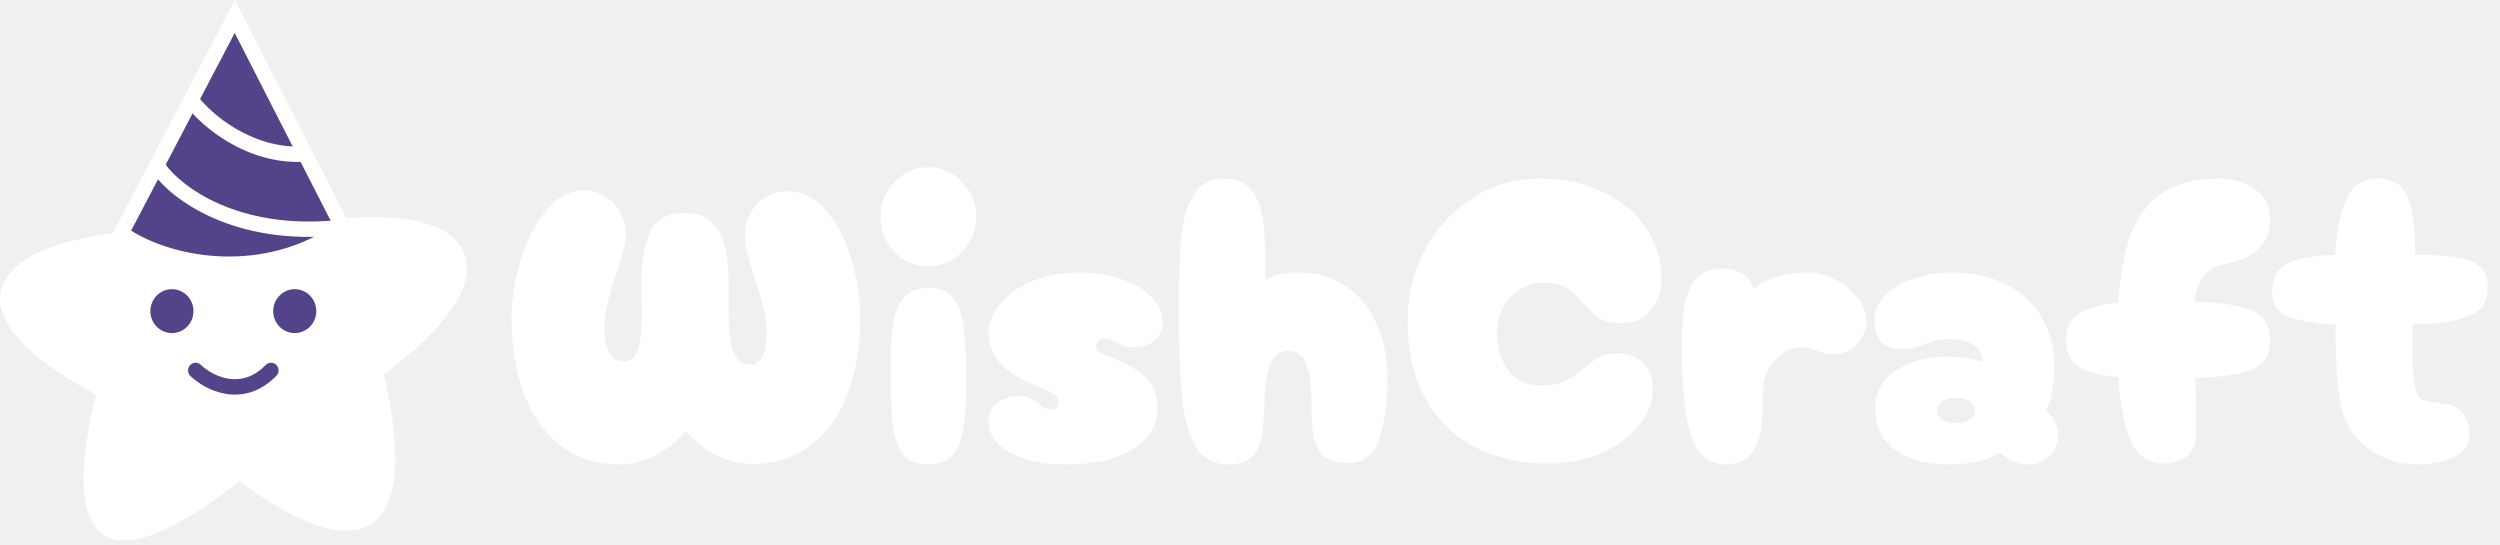
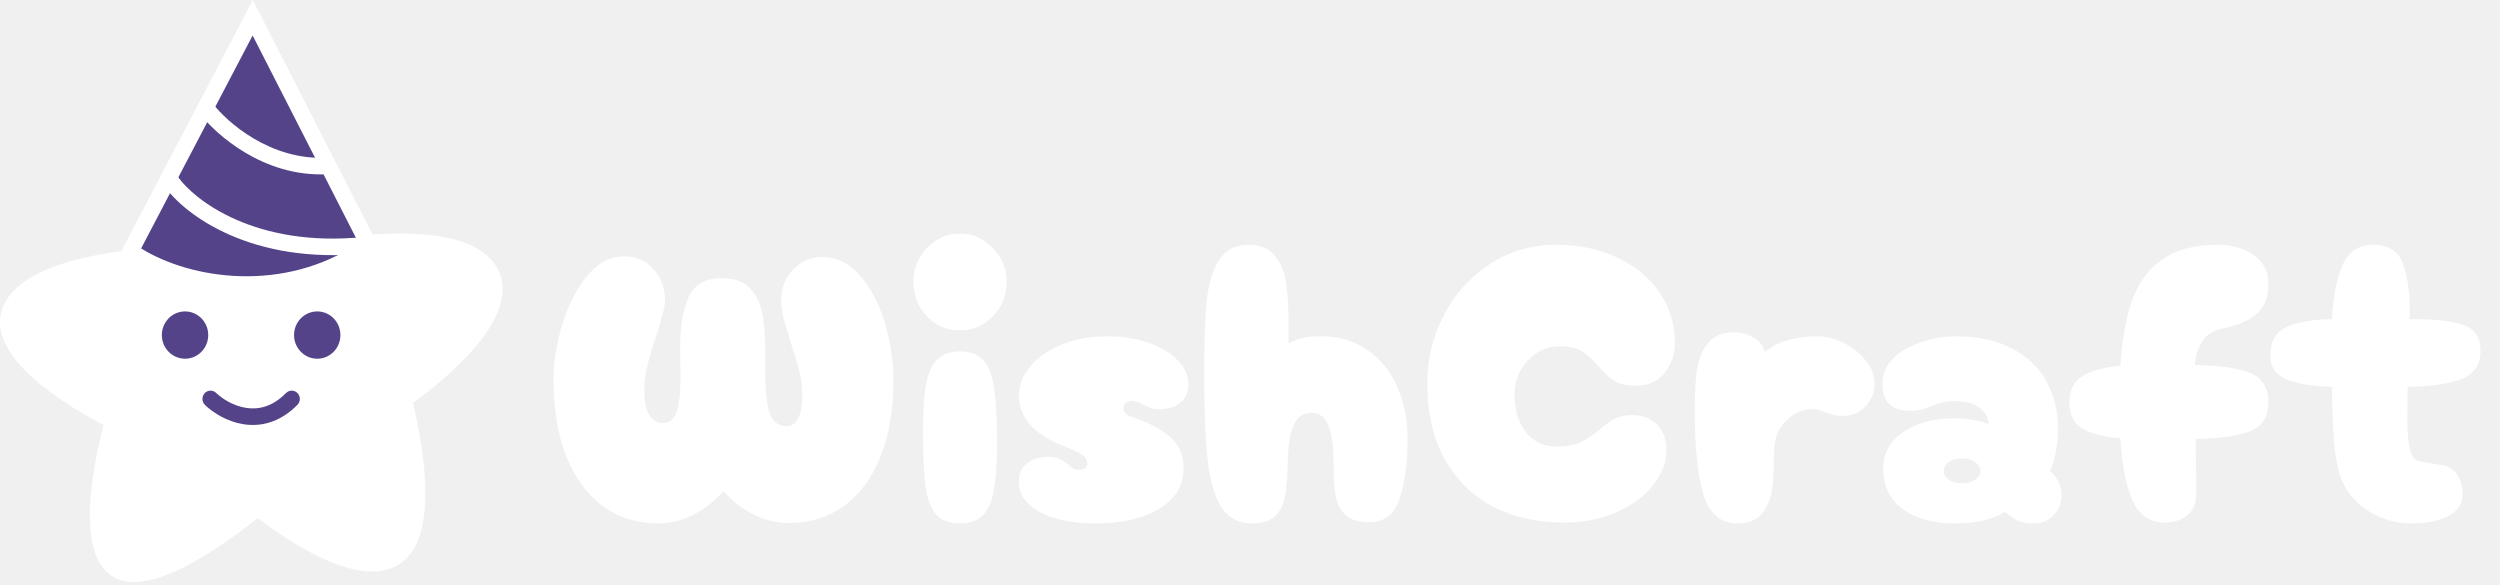
- <svg xmlns="http://www.w3.org/2000/svg" width="294" height="64" viewBox="0 0 294 64" fill="none">
-   <path d="M72.783 54.609C70.223 54.609 67.983 53.905 66.063 52.497C64.175 51.089 62.719 49.089 61.695 46.497C60.671 43.905 60.159 40.849 60.159 37.329C60.159 35.281 60.495 33.089 61.167 30.753C61.871 28.417 62.863 26.449 64.143 24.849C65.455 23.217 66.975 22.401 68.703 22.401C70.111 22.401 71.279 22.913 72.207 23.937C73.135 24.961 73.599 26.225 73.599 27.729C73.599 28.177 73.487 28.785 73.263 29.553C73.071 30.289 72.847 31.057 72.591 31.857C72.111 33.233 71.743 34.449 71.487 35.505C71.231 36.529 71.103 37.521 71.103 38.481C71.103 39.889 71.311 40.913 71.727 41.553C72.143 42.193 72.655 42.513 73.263 42.513C74.063 42.513 74.623 42.113 74.943 41.313C75.295 40.481 75.471 38.961 75.471 36.753L75.423 33.441C75.423 30.881 75.759 28.849 76.431 27.345C77.103 25.809 78.447 25.041 80.463 25.041C81.967 25.041 83.103 25.457 83.871 26.289C84.639 27.121 85.135 28.177 85.359 29.457C85.583 30.705 85.695 32.225 85.695 34.017V36.465C85.695 38.801 85.887 40.465 86.271 41.457C86.687 42.417 87.343 42.897 88.239 42.897C88.847 42.897 89.311 42.593 89.631 41.985C89.983 41.345 90.159 40.401 90.159 39.153C90.159 38.225 90.047 37.297 89.823 36.369C89.599 35.441 89.247 34.257 88.767 32.817C88.351 31.441 88.047 30.417 87.855 29.745C87.695 29.041 87.615 28.369 87.615 27.729C87.615 26.225 88.095 24.977 89.055 23.985C90.047 22.993 91.199 22.497 92.511 22.497C94.399 22.497 95.983 23.297 97.263 24.897C98.575 26.465 99.551 28.401 100.191 30.705C100.831 33.009 101.151 35.217 101.151 37.329C101.151 40.849 100.639 43.905 99.615 46.497C98.591 49.089 97.119 51.089 95.199 52.497C93.311 53.873 91.087 54.561 88.527 54.561C87.119 54.561 85.743 54.241 84.399 53.601C83.055 52.961 81.807 52.001 80.655 50.721C79.503 52.001 78.239 52.977 76.863 53.649C75.519 54.289 74.159 54.609 72.783 54.609ZM109.181 31.329C107.613 31.329 106.285 30.769 105.197 29.649C104.109 28.497 103.565 27.105 103.565 25.473C103.565 23.873 104.109 22.513 105.197 21.393C106.285 20.241 107.613 19.665 109.181 19.665C110.717 19.665 112.029 20.241 113.117 21.393C114.237 22.513 114.797 23.873 114.797 25.473C114.797 27.105 114.237 28.497 113.117 29.649C112.029 30.769 110.717 31.329 109.181 31.329ZM109.181 54.609C107.869 54.609 106.893 54.241 106.253 53.505C105.645 52.737 105.229 51.601 105.005 50.097C104.813 48.561 104.717 46.385 104.717 43.569C104.717 41.201 104.829 39.329 105.053 37.953C105.309 36.577 105.757 35.553 106.397 34.881C107.037 34.209 107.965 33.873 109.181 33.873C110.493 33.873 111.453 34.257 112.061 35.025C112.701 35.761 113.117 36.897 113.309 38.433C113.533 39.937 113.645 42.097 113.645 44.913C113.645 47.281 113.517 49.153 113.261 50.529C113.037 51.905 112.605 52.929 111.965 53.601C111.325 54.273 110.397 54.609 109.181 54.609ZM125.484 54.609C122.668 54.609 120.428 54.145 118.764 53.217C117.1 52.289 116.268 51.089 116.268 49.617C116.268 48.657 116.588 47.921 117.228 47.409C117.9 46.865 118.748 46.593 119.772 46.593C120.348 46.593 120.812 46.673 121.164 46.833C121.516 46.993 121.868 47.217 122.22 47.505C122.476 47.729 122.684 47.889 122.844 47.985C123.036 48.081 123.26 48.129 123.516 48.129C124.188 48.129 124.524 47.889 124.524 47.409C124.524 46.961 124.348 46.625 123.996 46.401C123.644 46.145 123.036 45.841 122.172 45.489C121.372 45.169 120.844 44.945 120.588 44.817C119.116 44.113 118.028 43.281 117.324 42.321C116.62 41.361 116.268 40.337 116.268 39.249C116.268 38.033 116.7 36.881 117.564 35.793C118.46 34.673 119.708 33.777 121.308 33.105C122.94 32.401 124.812 32.049 126.924 32.049C128.748 32.049 130.396 32.305 131.868 32.817C133.372 33.329 134.556 34.033 135.42 34.929C136.284 35.793 136.716 36.753 136.716 37.809C136.716 38.801 136.396 39.553 135.756 40.065C135.148 40.577 134.316 40.833 133.26 40.833C132.844 40.833 132.508 40.801 132.252 40.737C132.028 40.641 131.724 40.497 131.34 40.305C131.116 40.177 130.876 40.065 130.62 39.969C130.396 39.873 130.14 39.825 129.852 39.825C129.596 39.825 129.372 39.921 129.18 40.113C128.988 40.273 128.892 40.481 128.892 40.737C128.892 41.217 129.244 41.569 129.948 41.793C131.804 42.401 133.292 43.169 134.412 44.097C135.564 45.025 136.14 46.305 136.14 47.937C136.14 50.017 135.164 51.649 133.212 52.833C131.292 54.017 128.716 54.609 125.484 54.609ZM144.388 54.609C142.82 54.609 141.62 54.001 140.788 52.785C139.956 51.569 139.38 49.697 139.06 47.169C138.772 44.641 138.628 41.137 138.628 36.657C138.628 32.913 138.724 29.985 138.916 27.873C139.14 25.761 139.636 24.097 140.404 22.881C141.172 21.633 142.372 21.009 144.004 21.009C145.412 21.009 146.468 21.457 147.172 22.353C147.876 23.249 148.324 24.369 148.516 25.713C148.708 27.057 148.804 28.737 148.804 30.753V32.913C149.444 32.593 150.004 32.369 150.484 32.241C150.996 32.113 151.748 32.049 152.74 32.049C154.916 32.049 156.788 32.609 158.356 33.729C159.924 34.817 161.108 36.289 161.908 38.145C162.74 40.001 163.156 42.065 163.156 44.337C163.156 47.281 162.836 49.713 162.196 51.633C161.588 53.521 160.372 54.465 158.548 54.465C157.268 54.465 156.308 54.177 155.668 53.601C155.06 53.025 154.66 52.241 154.468 51.249C154.308 50.257 154.228 48.897 154.228 47.169C154.228 45.281 154.02 43.825 153.604 42.801C153.22 41.777 152.532 41.265 151.54 41.265C150.548 41.265 149.828 41.793 149.38 42.849C148.964 43.873 148.74 45.313 148.708 47.169C148.676 48.897 148.564 50.273 148.372 51.297C148.212 52.321 147.812 53.137 147.172 53.745C146.564 54.321 145.636 54.609 144.388 54.609ZM181.998 54.513C178.862 54.513 176.046 53.889 173.55 52.641C171.086 51.361 169.134 49.473 167.694 46.977C166.254 44.449 165.534 41.361 165.534 37.713C165.534 34.769 166.206 32.017 167.55 29.457C168.894 26.897 170.75 24.849 173.118 23.313C175.486 21.777 178.142 21.009 181.086 21.009C183.87 21.009 186.35 21.537 188.526 22.593C190.702 23.617 192.382 25.025 193.566 26.817C194.782 28.609 195.39 30.609 195.39 32.817C195.39 34.225 194.974 35.441 194.142 36.465C193.342 37.489 192.19 38.001 190.686 38.001C189.566 38.001 188.702 37.809 188.094 37.425C187.486 37.041 186.846 36.449 186.174 35.649C185.502 34.849 184.846 34.257 184.206 33.873C183.598 33.457 182.702 33.249 181.518 33.249C180.014 33.249 178.718 33.825 177.63 34.977C176.574 36.097 176.046 37.473 176.046 39.105C176.046 40.865 176.494 42.353 177.39 43.569C178.318 44.753 179.566 45.345 181.134 45.345C182.35 45.345 183.31 45.169 184.014 44.817C184.75 44.465 185.518 43.953 186.318 43.281C186.99 42.705 187.598 42.273 188.142 41.985C188.718 41.697 189.422 41.553 190.254 41.553C191.534 41.553 192.542 41.953 193.278 42.753C194.014 43.521 194.382 44.529 194.382 45.777C194.382 47.249 193.838 48.657 192.75 50.001C191.694 51.345 190.222 52.433 188.334 53.265C186.446 54.097 184.334 54.513 181.998 54.513ZM202.92 54.609C200.872 54.609 199.496 53.409 198.792 51.009C198.12 48.609 197.784 45.297 197.784 41.073C197.784 39.153 197.864 37.553 198.024 36.273C198.216 34.961 198.648 33.857 199.32 32.961C200.024 32.033 201.096 31.569 202.536 31.569C203.432 31.569 204.216 31.777 204.888 32.193C205.592 32.609 206.04 33.201 206.232 33.969C206.936 33.329 207.848 32.849 208.968 32.529C210.088 32.209 211.288 32.049 212.568 32.049C213.592 32.049 214.632 32.305 215.688 32.817C216.776 33.329 217.672 34.033 218.376 34.929C219.112 35.793 219.48 36.737 219.48 37.761C219.48 38.785 219.112 39.697 218.376 40.497C217.672 41.265 216.728 41.649 215.544 41.649C215.16 41.649 214.792 41.601 214.44 41.505C214.12 41.409 213.832 41.313 213.576 41.217C212.936 40.961 212.424 40.833 212.04 40.833C210.792 40.833 209.688 41.329 208.728 42.321C207.8 43.281 207.336 44.529 207.336 46.065C207.336 47.761 207.272 49.169 207.144 50.289C207.016 51.409 206.632 52.417 205.992 53.313C205.352 54.177 204.328 54.609 202.92 54.609ZM229.065 54.609C226.569 54.609 224.521 54.049 222.921 52.929C221.321 51.777 220.521 50.129 220.521 47.985C220.521 46.129 221.337 44.657 222.969 43.569C224.601 42.481 226.633 41.937 229.065 41.937C229.961 41.937 230.793 42.017 231.561 42.177C232.361 42.305 232.905 42.465 233.193 42.657C233.193 41.857 232.857 41.201 232.185 40.689C231.513 40.145 230.489 39.873 229.113 39.873C228.505 39.873 228.009 39.921 227.625 40.017C227.241 40.113 226.825 40.257 226.377 40.449C225.929 40.641 225.513 40.785 225.129 40.881C224.777 40.977 224.297 41.025 223.689 41.025C222.665 41.025 221.865 40.769 221.289 40.257C220.713 39.713 220.425 38.897 220.425 37.809C220.425 36.561 220.873 35.505 221.769 34.641C222.697 33.777 223.849 33.137 225.225 32.721C226.601 32.273 227.977 32.049 229.353 32.049C232.073 32.049 234.345 32.561 236.169 33.585C238.025 34.577 239.385 35.905 240.249 37.569C241.145 39.233 241.593 41.073 241.593 43.089C241.593 44.177 241.497 45.185 241.305 46.113C241.145 47.041 240.921 47.761 240.633 48.273C241.081 48.657 241.417 49.105 241.641 49.617C241.897 50.129 242.025 50.657 242.025 51.201C242.025 52.129 241.705 52.929 241.065 53.601C240.457 54.273 239.641 54.609 238.617 54.609C237.849 54.609 237.225 54.497 236.745 54.273C236.265 54.049 235.753 53.697 235.209 53.217C234.409 53.697 233.529 54.049 232.569 54.273C231.641 54.497 230.473 54.609 229.065 54.609ZM230.025 49.761C230.697 49.761 231.225 49.617 231.609 49.329C232.025 49.041 232.233 48.689 232.233 48.273C232.233 47.857 232.025 47.505 231.609 47.217C231.225 46.929 230.697 46.785 230.025 46.785C229.353 46.785 228.809 46.929 228.393 47.217C228.009 47.505 227.817 47.857 227.817 48.273C227.817 48.689 228.009 49.041 228.393 49.329C228.809 49.617 229.353 49.761 230.025 49.761ZM258.091 35.505C261.227 35.569 263.483 35.905 264.859 36.513C266.267 37.121 266.971 38.289 266.971 40.017C266.971 41.713 266.251 42.865 264.811 43.473C263.403 44.049 261.195 44.369 258.187 44.433L258.235 48.225C258.267 48.833 258.283 49.681 258.283 50.769C258.283 52.145 257.899 53.121 257.131 53.697C256.363 54.241 255.467 54.513 254.443 54.513C252.683 54.513 251.403 53.633 250.603 51.873C249.803 50.113 249.307 47.601 249.115 44.337C247.035 44.177 245.483 43.777 244.459 43.137C243.467 42.497 242.971 41.457 242.971 40.017C242.971 38.577 243.467 37.537 244.459 36.897C245.483 36.225 247.035 35.793 249.115 35.601C249.307 32.497 249.771 29.889 250.507 27.777C251.243 25.665 252.443 24.017 254.107 22.833C255.771 21.617 258.011 21.009 260.827 21.009C262.587 21.009 264.043 21.425 265.195 22.257C266.379 23.057 266.971 24.225 266.971 25.761C266.971 27.361 266.475 28.577 265.483 29.409C264.523 30.209 263.195 30.769 261.499 31.089C260.379 31.313 259.563 31.809 259.051 32.577C258.539 33.313 258.219 34.289 258.091 35.505ZM292.552 33.825C292.552 35.489 291.768 36.625 290.2 37.233C288.632 37.809 286.488 38.113 283.768 38.145C283.736 38.945 283.72 40.241 283.72 42.033C283.72 43.857 283.848 45.153 284.104 45.921C284.264 46.465 284.504 46.817 284.824 46.977C285.176 47.137 285.688 47.249 286.36 47.313C286.584 47.345 286.824 47.393 287.08 47.457C287.368 47.489 287.688 47.537 288.04 47.601C288.776 47.761 289.352 48.161 289.768 48.801C290.184 49.409 290.392 50.193 290.392 51.153C290.392 52.241 289.832 53.089 288.712 53.697C287.592 54.305 286.056 54.609 284.104 54.609C282.312 54.609 280.6 54.097 278.968 53.073C277.336 52.017 276.216 50.609 275.608 48.849C274.968 46.961 274.648 43.393 274.648 38.145C272.408 38.081 270.6 37.793 269.224 37.281C267.88 36.737 267.208 35.777 267.208 34.401C267.208 32.673 267.848 31.521 269.128 30.945C270.408 30.337 272.248 30.017 274.648 29.985C274.744 27.425 275.144 25.297 275.848 23.601C276.552 21.873 277.816 21.009 279.64 21.009C281.496 21.009 282.696 21.809 283.24 23.409C283.816 25.009 284.072 27.201 284.008 29.985C286.92 29.953 289.064 30.177 290.44 30.657C291.848 31.137 292.552 32.193 292.552 33.825Z" fill="white" />
-   <path d="M12.449 45.896C12.449 45.896 8.512 59.235 12.714 62.062C16.917 64.889 28.142 55.325 28.142 55.325C28.142 55.325 38.536 63.895 43.205 60.732C47.873 57.57 44.025 43.598 44.025 43.598C44.025 43.598 56.251 35.295 53.577 29.908C50.903 24.52 36.438 27.09 36.438 27.09C36.438 27.09 32.392 12.908 26.802 13.09C20.64 13.29 17.89 27.997 17.89 27.997C17.89 27.997 3.372 28.405 1.197 33.929C-0.977 39.452 12.449 45.896 12.449 45.896Z" fill="white" />
-   <path d="M26.771 12.114C28.588 12.055 30.14 13.162 31.374 14.543C32.627 15.944 33.703 17.793 34.575 19.589C35.452 21.395 36.146 23.199 36.62 24.547C36.823 25.123 36.986 25.619 37.107 25.998C37.502 25.941 38.022 25.871 38.636 25.802C40.056 25.643 41.988 25.487 44.012 25.503C46.027 25.518 48.186 25.705 50.04 26.258C51.873 26.805 53.586 27.765 54.431 29.467C55.299 31.215 54.899 33.1 54.065 34.764C53.227 36.434 51.868 38.062 50.477 39.466C49.078 40.879 47.599 42.113 46.476 42.991C45.925 43.421 45.456 43.767 45.121 44.01C45.218 44.405 45.348 44.958 45.489 45.624C45.782 47.006 46.124 48.89 46.318 50.882C46.511 52.865 46.563 55.008 46.246 56.886C45.934 58.738 45.229 60.532 43.735 61.545C42.255 62.547 40.419 62.558 38.68 62.175C36.923 61.789 35.096 60.967 33.468 60.074C31.833 59.175 30.353 58.179 29.286 57.411C28.828 57.082 28.444 56.792 28.154 56.569C27.839 56.824 27.411 57.164 26.896 57.556C25.762 58.421 24.199 59.549 22.497 60.59C20.803 61.626 18.927 62.604 17.171 63.137C15.464 63.656 13.608 63.833 12.187 62.877C10.784 61.933 10.185 60.21 9.951 58.476C9.713 56.705 9.822 54.676 10.056 52.796C10.291 50.906 10.66 49.113 10.968 47.798C11.098 47.244 11.218 46.772 11.313 46.411C10.953 46.224 10.476 45.969 9.922 45.657C8.676 44.955 7.028 43.955 5.442 42.771C3.868 41.597 2.296 40.199 1.255 38.69C0.217 37.186 -0.409 35.389 0.308 33.565C0.985 31.846 2.564 30.645 4.308 29.791C6.078 28.926 8.184 28.338 10.172 27.934C12.167 27.529 14.087 27.301 15.504 27.175C16.155 27.117 16.703 27.08 17.106 27.057C17.195 26.651 17.323 26.101 17.489 25.45C17.849 24.043 18.398 22.157 19.146 20.255C19.891 18.364 20.855 16.404 22.067 14.887C23.272 13.379 24.833 12.177 26.771 12.114ZM26.832 14.065C25.69 14.102 24.596 14.814 23.552 16.12C22.515 17.417 21.637 19.171 20.924 20.982C20.215 22.782 19.69 24.585 19.343 25.943C19.169 26.62 19.041 27.183 18.956 27.575C18.913 27.771 18.881 27.925 18.861 28.028C18.85 28.079 18.843 28.118 18.838 28.144C18.835 28.157 18.833 28.166 18.832 28.172L18.831 28.18C18.747 28.63 18.366 28.96 17.916 28.973C17.916 28.973 17.916 28.973 17.915 28.973C17.914 28.973 17.912 28.973 17.909 28.973C17.903 28.973 17.893 28.974 17.88 28.974C17.855 28.975 17.816 28.977 17.765 28.979C17.662 28.983 17.509 28.989 17.313 29C16.921 29.022 16.357 29.058 15.671 29.119C14.298 29.242 12.452 29.462 10.546 29.849C8.632 30.238 6.701 30.787 5.137 31.552C3.548 32.328 2.496 33.25 2.086 34.292C1.717 35.23 1.954 36.31 2.821 37.567C3.686 38.82 5.063 40.069 6.574 41.196C8.072 42.314 9.645 43.27 10.849 43.949C11.449 44.287 11.955 44.555 12.309 44.737C12.486 44.828 12.625 44.898 12.718 44.945C12.765 44.968 12.801 44.986 12.824 44.997C12.836 45.003 12.845 45.007 12.85 45.01C12.853 45.011 12.855 45.012 12.856 45.013L12.857 45.013H12.857C13.287 45.219 13.503 45.714 13.367 46.177L13.366 46.178C13.366 46.179 13.365 46.181 13.364 46.184C13.363 46.19 13.36 46.199 13.357 46.21C13.35 46.234 13.34 46.269 13.326 46.317C13.3 46.411 13.261 46.552 13.212 46.732C13.115 47.094 12.98 47.615 12.831 48.251C12.533 49.525 12.18 51.244 11.956 53.041C11.731 54.85 11.644 56.685 11.849 58.211C12.059 59.773 12.544 60.777 13.242 61.247C13.921 61.704 15.045 61.746 16.624 61.266C18.155 60.801 19.873 59.918 21.511 58.916C23.14 57.92 24.646 56.834 25.748 55.993C26.298 55.574 26.746 55.218 27.054 54.967C27.209 54.842 27.328 54.742 27.409 54.675C27.449 54.642 27.479 54.617 27.499 54.6C27.509 54.591 27.517 54.585 27.521 54.581C27.524 54.579 27.525 54.578 27.526 54.577C27.527 54.576 27.527 54.576 27.527 54.576C27.878 54.276 28.388 54.272 28.744 54.566L28.745 54.566C28.746 54.567 28.747 54.568 28.749 54.57C28.754 54.573 28.76 54.579 28.769 54.586C28.788 54.601 28.815 54.623 28.852 54.653C28.926 54.712 29.036 54.8 29.179 54.911C29.464 55.133 29.879 55.448 30.392 55.817C31.419 56.557 32.831 57.506 34.377 58.355C35.932 59.208 37.578 59.936 39.084 60.267C40.606 60.602 41.82 60.498 42.674 59.919C43.514 59.351 44.079 58.213 44.358 56.555C44.633 54.925 44.598 52.981 44.412 51.075C44.228 49.18 43.9 47.373 43.617 46.036C43.476 45.369 43.346 44.822 43.252 44.443C43.206 44.254 43.168 44.106 43.142 44.007C43.129 43.958 43.119 43.92 43.112 43.896C43.109 43.883 43.106 43.874 43.105 43.869C43.104 43.866 43.103 43.864 43.103 43.862L43.103 43.861C42.998 43.48 43.13 43.074 43.431 42.831L43.494 42.785C43.494 42.785 43.494 42.785 43.495 42.785C43.496 42.784 43.498 42.782 43.5 42.781C43.505 42.777 43.513 42.772 43.523 42.765C43.545 42.75 43.577 42.728 43.62 42.698C43.705 42.638 43.831 42.55 43.991 42.434C44.312 42.202 44.769 41.864 45.311 41.441C46.396 40.594 47.807 39.415 49.129 38.079C50.461 36.734 51.657 35.277 52.359 33.875C53.066 32.467 53.191 31.294 52.722 30.348C52.23 29.357 51.133 28.618 49.502 28.131C47.892 27.651 45.933 27.47 43.997 27.454C42.072 27.439 40.22 27.589 38.845 27.743C38.159 27.82 37.595 27.897 37.204 27.956C37.008 27.985 36.856 28.009 36.754 28.026C36.703 28.034 36.664 28.041 36.639 28.045C36.626 28.047 36.617 28.049 36.611 28.05C36.608 28.05 36.605 28.051 36.604 28.051C36.603 28.051 36.603 28.051 36.603 28.051C36.122 28.137 35.655 27.84 35.519 27.362C35.519 27.362 35.519 27.361 35.519 27.361C35.518 27.36 35.518 27.358 35.517 27.355C35.515 27.349 35.512 27.34 35.509 27.327C35.501 27.302 35.49 27.265 35.475 27.215C35.446 27.115 35.401 26.967 35.342 26.778C35.223 26.4 35.047 25.857 34.817 25.206C34.358 23.901 33.692 22.171 32.858 20.454C32.02 18.728 31.037 17.064 29.958 15.858C28.862 14.631 27.811 14.033 26.832 14.065Z" fill="white" />
-   <path d="M22.752 36.589C22.752 38.015 21.617 39.171 20.218 39.171C18.818 39.171 17.684 38.015 17.684 36.589C17.684 35.162 18.818 34.006 20.218 34.006C21.617 34.006 22.752 35.162 22.752 36.589Z" fill="#544388" />
-   <path d="M37.196 36.589C37.196 38.015 36.061 39.171 34.661 39.171C33.262 39.171 32.127 38.015 32.127 36.589C32.127 35.162 33.262 34.006 34.661 34.006C36.061 34.006 37.196 35.162 37.196 36.589Z" fill="#544388" />
-   <path d="M40.332 26.83C31.402 33.316 19.955 31.415 14.252 27.437L27.612 1.938L40.332 26.83Z" fill="#544388" />
-   <path d="M18.183 19.066C18.582 18.777 19.135 18.872 19.419 19.278C21.204 21.832 27.894 27.086 39.768 25.876C40.255 25.826 40.69 26.189 40.739 26.685C40.788 27.182 40.432 27.625 39.945 27.674C27.492 28.944 20.16 23.454 17.975 20.327C17.691 19.92 17.784 19.356 18.183 19.066ZM21.957 11.08C22.346 10.776 22.903 10.85 23.201 11.246C24.794 13.356 29.547 17.512 35.634 17.221C36.123 17.198 36.538 17.583 36.561 18.081C36.584 18.58 36.206 19.003 35.717 19.027C28.83 19.356 23.581 14.714 21.795 12.348C21.497 11.952 21.569 11.384 21.957 11.08Z" fill="white" />
-   <path d="M41.475 27.11L40.847 27.566C31.565 34.308 19.708 32.338 13.751 28.182L13.095 27.725L27.622 3.10569e-05L41.475 27.11ZM15.419 27.127C20.92 30.533 31.043 32.004 39.182 26.537L27.602 3.875L15.419 27.127Z" fill="white" />
-   <path d="M31.247 42.922C31.593 42.569 32.155 42.569 32.501 42.922C32.848 43.275 32.848 43.847 32.501 44.2C30.567 46.172 28.441 46.619 26.579 46.32C24.769 46.03 23.256 45.047 22.396 44.219C22.04 43.876 22.024 43.304 22.36 42.941C22.697 42.578 23.258 42.561 23.614 42.904C24.274 43.54 25.473 44.313 26.855 44.534C28.186 44.748 29.735 44.464 31.247 42.922Z" fill="#544388" />
+ <svg xmlns="http://www.w3.org/2000/svg" width="201" height="47" viewBox="0 0 201 47" fill="none">
+   <path d="M52.922 42.08C51.215 42.08 49.722 41.61 48.442 40.672C47.183 39.733 46.212 38.4 45.53 36.672C44.847 34.944 44.506 32.906 44.506 30.56C44.506 29.194 44.73 27.733 45.178 26.176C45.647 24.618 46.308 23.306 47.162 22.24C48.036 21.152 49.05 20.608 50.202 20.608C51.14 20.608 51.919 20.949 52.538 21.632C53.156 22.314 53.466 23.157 53.466 24.16C53.466 24.458 53.391 24.864 53.242 25.376C53.114 25.866 52.964 26.378 52.794 26.912C52.474 27.829 52.228 28.64 52.058 29.344C51.887 30.026 51.802 30.688 51.802 31.328C51.802 32.266 51.94 32.949 52.218 33.376C52.495 33.802 52.836 34.016 53.242 34.016C53.775 34.016 54.148 33.749 54.362 33.216C54.596 32.661 54.714 31.648 54.714 30.176L54.682 27.968C54.682 26.261 54.906 24.906 55.354 23.904C55.802 22.88 56.698 22.368 58.042 22.368C59.044 22.368 59.802 22.645 60.314 23.2C60.826 23.754 61.156 24.458 61.306 25.312C61.455 26.144 61.53 27.157 61.53 28.352V29.984C61.53 31.541 61.658 32.65 61.914 33.312C62.191 33.952 62.628 34.272 63.226 34.272C63.631 34.272 63.94 34.069 64.154 33.664C64.388 33.237 64.506 32.608 64.506 31.776C64.506 31.157 64.431 30.538 64.282 29.92C64.132 29.301 63.898 28.512 63.578 27.552C63.3 26.634 63.098 25.952 62.97 25.504C62.863 25.034 62.81 24.586 62.81 24.16C62.81 23.157 63.13 22.325 63.77 21.664C64.431 21.002 65.199 20.672 66.074 20.672C67.332 20.672 68.388 21.205 69.242 22.272C70.116 23.317 70.767 24.608 71.194 26.144C71.62 27.68 71.834 29.152 71.834 30.56C71.834 32.906 71.492 34.944 70.81 36.672C70.127 38.4 69.146 39.733 67.866 40.672C66.607 41.589 65.124 42.048 63.418 42.048C62.479 42.048 61.562 41.834 60.666 41.408C59.77 40.981 58.938 40.341 58.17 39.488C57.402 40.341 56.559 40.992 55.642 41.44C54.746 41.866 53.839 42.08 52.922 42.08ZM77.187 26.56C76.142 26.56 75.256 26.186 74.531 25.44C73.806 24.672 73.443 23.744 73.443 22.656C73.443 21.589 73.806 20.682 74.531 19.936C75.256 19.168 76.142 18.784 77.187 18.784C78.211 18.784 79.086 19.168 79.811 19.936C80.558 20.682 80.931 21.589 80.931 22.656C80.931 23.744 80.558 24.672 79.811 25.44C79.086 26.186 78.211 26.56 77.187 26.56ZM77.187 42.08C76.312 42.08 75.662 41.834 75.235 41.344C74.83 40.832 74.552 40.074 74.403 39.072C74.275 38.048 74.211 36.597 74.211 34.72C74.211 33.141 74.286 31.893 74.435 30.976C74.606 30.058 74.904 29.376 75.331 28.928C75.758 28.48 76.376 28.256 77.187 28.256C78.062 28.256 78.702 28.512 79.107 29.024C79.534 29.514 79.811 30.272 79.939 31.296C80.088 32.298 80.163 33.738 80.163 35.616C80.163 37.194 80.078 38.442 79.907 39.36C79.758 40.277 79.47 40.96 79.043 41.408C78.616 41.856 77.998 42.08 77.187 42.08ZM88.056 42.08C86.178 42.08 84.685 41.77 83.576 41.152C82.466 40.533 81.912 39.733 81.912 38.752C81.912 38.112 82.125 37.621 82.552 37.28C83 36.917 83.565 36.736 84.248 36.736C84.632 36.736 84.941 36.789 85.176 36.896C85.41 37.002 85.645 37.152 85.88 37.344C86.05 37.493 86.189 37.6 86.296 37.664C86.424 37.728 86.573 37.76 86.744 37.76C87.192 37.76 87.416 37.6 87.416 37.28C87.416 36.981 87.299 36.757 87.064 36.608C86.829 36.437 86.424 36.234 85.848 36C85.314 35.786 84.963 35.637 84.792 35.552C83.811 35.082 83.085 34.528 82.616 33.888C82.147 33.248 81.912 32.565 81.912 31.84C81.912 31.029 82.2 30.261 82.776 29.536C83.373 28.789 84.205 28.192 85.272 27.744C86.36 27.274 87.608 27.04 89.016 27.04C90.232 27.04 91.331 27.21 92.312 27.552C93.314 27.893 94.104 28.362 94.68 28.96C95.256 29.536 95.544 30.176 95.544 30.88C95.544 31.541 95.331 32.042 94.904 32.384C94.499 32.725 93.944 32.896 93.24 32.896C92.963 32.896 92.739 32.874 92.568 32.832C92.418 32.768 92.216 32.672 91.96 32.544C91.811 32.458 91.65 32.384 91.48 32.32C91.331 32.256 91.16 32.224 90.968 32.224C90.797 32.224 90.648 32.288 90.52 32.416C90.392 32.522 90.328 32.661 90.328 32.832C90.328 33.152 90.562 33.386 91.032 33.536C92.269 33.941 93.261 34.453 94.008 35.072C94.776 35.69 95.16 36.544 95.16 37.632C95.16 39.018 94.509 40.106 93.208 40.896C91.928 41.685 90.21 42.08 88.056 42.08ZM100.658 42.08C99.613 42.08 98.813 41.674 98.258 40.864C97.703 40.053 97.319 38.805 97.106 37.12C96.914 35.434 96.818 33.098 96.818 30.112C96.818 27.616 96.882 25.664 97.01 24.256C97.159 22.848 97.49 21.738 98.002 20.928C98.514 20.096 99.314 19.68 100.402 19.68C101.341 19.68 102.045 19.978 102.514 20.576C102.983 21.173 103.282 21.92 103.41 22.816C103.538 23.712 103.602 24.832 103.602 26.176V27.616C104.029 27.402 104.402 27.253 104.722 27.168C105.063 27.082 105.565 27.04 106.226 27.04C107.677 27.04 108.925 27.413 109.97 28.16C111.015 28.885 111.805 29.866 112.338 31.104C112.893 32.341 113.17 33.717 113.17 35.232C113.17 37.194 112.957 38.816 112.53 40.096C112.125 41.354 111.314 41.984 110.098 41.984C109.245 41.984 108.605 41.792 108.178 41.408C107.773 41.024 107.506 40.501 107.378 39.84C107.271 39.178 107.218 38.272 107.218 37.12C107.218 35.861 107.079 34.89 106.802 34.208C106.546 33.525 106.087 33.184 105.426 33.184C104.765 33.184 104.285 33.536 103.986 34.24C103.709 34.922 103.559 35.882 103.538 37.12C103.517 38.272 103.442 39.189 103.314 39.872C103.207 40.554 102.941 41.098 102.514 41.504C102.109 41.888 101.49 42.08 100.658 42.08ZM125.732 42.016C123.641 42.016 121.764 41.6 120.1 40.768C118.457 39.914 117.156 38.656 116.196 36.992C115.236 35.306 114.756 33.248 114.756 30.816C114.756 28.853 115.204 27.018 116.1 25.312C116.996 23.605 118.233 22.24 119.812 21.216C121.39 20.192 123.161 19.68 125.124 19.68C126.98 19.68 128.633 20.032 130.084 20.736C131.534 21.418 132.654 22.357 133.444 23.552C134.254 24.746 134.66 26.08 134.66 27.552C134.66 28.49 134.382 29.301 133.828 29.984C133.294 30.666 132.526 31.008 131.524 31.008C130.777 31.008 130.201 30.88 129.796 30.624C129.39 30.368 128.964 29.973 128.516 29.44C128.068 28.906 127.63 28.512 127.204 28.256C126.798 27.978 126.201 27.84 125.412 27.84C124.409 27.84 123.545 28.224 122.82 28.992C122.116 29.738 121.764 30.656 121.764 31.744C121.764 32.917 122.062 33.909 122.66 34.72C123.278 35.509 124.11 35.904 125.156 35.904C125.966 35.904 126.606 35.786 127.076 35.552C127.566 35.317 128.078 34.976 128.612 34.528C129.06 34.144 129.465 33.856 129.828 33.664C130.212 33.472 130.681 33.376 131.236 33.376C132.089 33.376 132.761 33.642 133.252 34.176C133.742 34.688 133.988 35.36 133.988 36.192C133.988 37.173 133.625 38.112 132.9 39.008C132.196 39.904 131.214 40.629 129.956 41.184C128.697 41.738 127.289 42.016 125.732 42.016ZM139.68 42.08C138.314 42.08 137.397 41.28 136.928 39.68C136.48 38.08 136.256 35.872 136.256 33.056C136.256 31.776 136.309 30.709 136.416 29.856C136.544 28.981 136.832 28.245 137.28 27.648C137.749 27.029 138.464 26.72 139.424 26.72C140.021 26.72 140.544 26.858 140.992 27.136C141.461 27.413 141.76 27.808 141.888 28.32C142.357 27.893 142.965 27.573 143.712 27.36C144.458 27.146 145.258 27.04 146.112 27.04C146.794 27.04 147.488 27.21 148.192 27.552C148.917 27.893 149.514 28.362 149.984 28.96C150.474 29.536 150.72 30.165 150.72 30.848C150.72 31.53 150.474 32.138 149.984 32.672C149.514 33.184 148.885 33.44 148.096 33.44C147.84 33.44 147.594 33.408 147.36 33.344C147.146 33.28 146.954 33.216 146.784 33.152C146.357 32.981 146.016 32.896 145.76 32.896C144.928 32.896 144.192 33.226 143.552 33.888C142.933 34.528 142.624 35.36 142.624 36.384C142.624 37.514 142.581 38.453 142.496 39.2C142.41 39.946 142.154 40.618 141.728 41.216C141.301 41.792 140.618 42.08 139.68 42.08ZM157.109 42.08C155.445 42.08 154.08 41.706 153.013 40.96C151.947 40.192 151.413 39.093 151.413 37.664C151.413 36.426 151.957 35.445 153.045 34.72C154.133 33.994 155.488 33.632 157.109 33.632C157.707 33.632 158.261 33.685 158.773 33.792C159.307 33.877 159.669 33.984 159.861 34.112C159.861 33.578 159.637 33.141 159.189 32.8C158.741 32.437 158.059 32.256 157.141 32.256C156.736 32.256 156.405 32.288 156.149 32.352C155.893 32.416 155.616 32.512 155.317 32.64C155.019 32.768 154.741 32.864 154.485 32.928C154.251 32.992 153.931 33.024 153.525 33.024C152.843 33.024 152.309 32.853 151.925 32.512C151.541 32.149 151.349 31.605 151.349 30.88C151.349 30.048 151.648 29.344 152.245 28.768C152.864 28.192 153.632 27.765 154.549 27.488C155.467 27.189 156.384 27.04 157.301 27.04C159.115 27.04 160.629 27.381 161.845 28.064C163.083 28.725 163.989 29.61 164.565 30.72C165.163 31.829 165.461 33.056 165.461 34.4C165.461 35.125 165.397 35.797 165.269 36.416C165.163 37.034 165.013 37.514 164.821 37.856C165.12 38.112 165.344 38.41 165.493 38.752C165.664 39.093 165.749 39.445 165.749 39.808C165.749 40.426 165.536 40.96 165.109 41.408C164.704 41.856 164.16 42.08 163.477 42.08C162.965 42.08 162.549 42.005 162.229 41.856C161.909 41.706 161.568 41.472 161.205 41.152C160.672 41.472 160.085 41.706 159.445 41.856C158.827 42.005 158.048 42.08 157.109 42.08ZM157.749 38.848C158.197 38.848 158.549 38.752 158.805 38.56C159.083 38.368 159.221 38.133 159.221 37.856C159.221 37.578 159.083 37.344 158.805 37.152C158.549 36.96 158.197 36.864 157.749 36.864C157.301 36.864 156.939 36.96 156.661 37.152C156.405 37.344 156.277 37.578 156.277 37.856C156.277 38.133 156.405 38.368 156.661 38.56C156.939 38.752 157.301 38.848 157.749 38.848ZM176.461 29.344C178.551 29.386 180.055 29.61 180.973 30.016C181.911 30.421 182.381 31.2 182.381 32.352C182.381 33.482 181.901 34.25 180.941 34.656C180.002 35.04 178.53 35.253 176.525 35.296L176.557 37.824C176.578 38.229 176.589 38.794 176.589 39.52C176.589 40.437 176.333 41.088 175.821 41.472C175.309 41.834 174.711 42.016 174.029 42.016C172.855 42.016 172.002 41.429 171.469 40.256C170.935 39.082 170.605 37.408 170.477 35.232C169.09 35.125 168.055 34.858 167.373 34.432C166.711 34.005 166.381 33.312 166.381 32.352C166.381 31.392 166.711 30.698 167.373 30.272C168.055 29.824 169.09 29.536 170.477 29.408C170.605 27.338 170.914 25.6 171.405 24.192C171.895 22.784 172.695 21.685 173.805 20.896C174.914 20.085 176.407 19.68 178.285 19.68C179.458 19.68 180.429 19.957 181.197 20.512C181.986 21.045 182.381 21.824 182.381 22.848C182.381 23.914 182.05 24.725 181.389 25.28C180.749 25.813 179.863 26.186 178.733 26.4C177.986 26.549 177.442 26.88 177.101 27.392C176.759 27.882 176.546 28.533 176.461 29.344ZM199.434 28.224C199.434 29.333 198.911 30.09 197.866 30.496C196.821 30.88 195.391 31.082 193.578 31.104C193.557 31.637 193.546 32.501 193.546 33.696C193.546 34.912 193.631 35.776 193.802 36.288C193.909 36.65 194.069 36.885 194.282 36.992C194.517 37.098 194.858 37.173 195.306 37.216C195.455 37.237 195.615 37.269 195.786 37.312C195.978 37.333 196.191 37.365 196.426 37.408C196.917 37.514 197.301 37.781 197.578 38.208C197.855 38.613 197.994 39.136 197.994 39.776C197.994 40.501 197.621 41.066 196.874 41.472C196.127 41.877 195.103 42.08 193.802 42.08C192.607 42.08 191.466 41.738 190.378 41.056C189.29 40.352 188.543 39.413 188.138 38.24C187.711 36.981 187.498 34.602 187.498 31.104C186.005 31.061 184.799 30.869 183.882 30.528C182.986 30.165 182.538 29.525 182.538 28.608C182.538 27.456 182.965 26.688 183.818 26.304C184.671 25.898 185.898 25.685 187.498 25.664C187.562 23.957 187.829 22.538 188.298 21.408C188.767 20.256 189.61 19.68 190.826 19.68C192.063 19.68 192.863 20.213 193.226 21.28C193.61 22.346 193.781 23.808 193.738 25.664C195.679 25.642 197.109 25.792 198.026 26.112C198.965 26.432 199.434 27.136 199.434 28.224Z" fill="white" />
+   <path d="M9.161 33.792C9.161 33.792 6.264 43.613 9.356 45.695C12.448 47.776 20.708 40.734 20.708 40.734C20.708 40.734 28.357 47.044 31.792 44.716C35.227 42.387 32.395 32.1 32.395 32.1C32.395 32.1 41.392 25.987 39.424 22.02C37.457 18.054 26.813 19.946 26.813 19.946C26.813 19.946 23.836 9.504 19.722 9.637C15.187 9.785 13.164 20.614 13.164 20.614C13.164 20.614 2.481 20.914 0.881 24.981C-0.719 29.048 9.161 33.792 9.161 33.792Z" fill="white" />
+   <path d="M19.7 8.919C21.036 8.876 22.178 9.691 23.087 10.708C24.008 11.739 24.8 13.1 25.442 14.423C26.087 15.752 26.598 17.081 26.947 18.074C27.096 18.498 27.216 18.862 27.305 19.142C27.596 19.1 27.979 19.048 28.43 18.998C29.475 18.88 30.897 18.765 32.386 18.777C33.869 18.789 35.458 18.926 36.822 19.333C38.17 19.736 39.431 20.443 40.053 21.696C40.691 22.983 40.397 24.371 39.784 25.596C39.167 26.826 38.167 28.024 37.144 29.058C36.114 30.099 35.026 31.007 34.199 31.653C33.794 31.97 33.449 32.225 33.202 32.404C33.273 32.695 33.369 33.101 33.473 33.592C33.688 34.609 33.941 35.996 34.083 37.464C34.225 38.924 34.263 40.501 34.03 41.884C33.8 43.248 33.282 44.569 32.182 45.314C31.093 46.052 29.742 46.06 28.462 45.778C27.17 45.494 25.825 44.889 24.628 44.231C23.424 43.57 22.335 42.836 21.55 42.271C21.213 42.028 20.931 41.815 20.717 41.65C20.485 41.838 20.17 42.088 19.791 42.377C18.957 43.014 17.807 43.844 16.554 44.611C15.308 45.374 13.927 46.094 12.636 46.487C11.379 46.868 10.014 46.999 8.968 46.295C7.935 45.6 7.494 44.331 7.323 43.055C7.147 41.751 7.228 40.257 7.4 38.873C7.573 37.481 7.844 36.161 8.071 35.192C8.166 34.785 8.255 34.438 8.325 34.171C8.06 34.033 7.709 33.846 7.301 33.616C6.384 33.099 5.172 32.363 4.004 31.491C2.846 30.627 1.689 29.598 0.923 28.487C0.159 27.379 -0.301 26.056 0.227 24.713C0.725 23.447 1.886 22.563 3.17 21.935C4.472 21.298 6.022 20.864 7.485 20.567C8.953 20.269 10.366 20.101 11.409 20.008C11.888 19.965 12.291 19.938 12.588 19.922C12.653 19.623 12.747 19.217 12.87 18.738C13.135 17.703 13.538 16.313 14.089 14.913C14.637 13.521 15.346 12.078 16.238 10.961C17.125 9.851 18.273 8.966 19.7 8.919ZM19.744 10.356C18.904 10.383 18.099 10.907 17.331 11.868C16.568 12.824 15.921 14.115 15.397 15.448C14.875 16.774 14.489 18.101 14.233 19.101C14.105 19.6 14.011 20.014 13.948 20.303C13.917 20.447 13.894 20.56 13.879 20.636C13.871 20.674 13.865 20.703 13.862 20.722C13.86 20.731 13.858 20.738 13.858 20.743L13.857 20.748C13.795 21.08 13.515 21.323 13.184 21.332C13.184 21.332 13.183 21.332 13.183 21.332C13.182 21.332 13.18 21.332 13.178 21.332C13.174 21.332 13.167 21.333 13.157 21.333C13.138 21.334 13.11 21.335 13.072 21.336C12.996 21.339 12.884 21.344 12.74 21.352C12.452 21.368 12.036 21.395 11.532 21.44C10.521 21.53 9.163 21.692 7.76 21.977C6.352 22.263 4.931 22.668 3.78 23.231C2.611 23.803 1.837 24.481 1.535 25.248C1.263 25.939 1.438 26.734 2.076 27.66C2.712 28.582 3.726 29.502 4.837 30.332C5.94 31.155 7.097 31.859 7.983 32.358C8.425 32.608 8.797 32.805 9.057 32.939C9.188 33.006 9.29 33.057 9.359 33.092C9.393 33.109 9.42 33.122 9.437 33.13C9.445 33.135 9.452 33.138 9.456 33.139C9.458 33.141 9.459 33.141 9.46 33.142L9.461 33.142H9.461C9.777 33.294 9.936 33.658 9.836 33.999L9.835 34C9.835 34.001 9.835 34.002 9.834 34.005C9.833 34.008 9.831 34.015 9.829 34.024C9.824 34.041 9.816 34.067 9.806 34.102C9.787 34.172 9.758 34.275 9.722 34.408C9.651 34.674 9.551 35.058 9.442 35.526C9.222 36.464 8.963 37.73 8.798 39.053C8.632 40.385 8.568 41.736 8.719 42.859C8.874 44.01 9.23 44.749 9.744 45.095C10.244 45.432 11.071 45.462 12.233 45.109C13.36 44.767 14.624 44.117 15.829 43.379C17.027 42.645 18.136 41.845 18.947 41.227C19.352 40.918 19.681 40.656 19.908 40.471C20.021 40.379 20.11 40.306 20.169 40.256C20.198 40.232 20.221 40.213 20.235 40.2C20.243 40.194 20.248 40.19 20.252 40.187C20.253 40.185 20.255 40.184 20.255 40.184C20.256 40.183 20.256 40.183 20.256 40.183C20.514 39.963 20.89 39.959 21.151 40.175L21.152 40.176C21.153 40.176 21.154 40.177 21.155 40.179C21.158 40.181 21.163 40.185 21.17 40.191C21.183 40.202 21.204 40.218 21.231 40.24C21.285 40.283 21.366 40.348 21.471 40.429C21.681 40.593 21.986 40.825 22.364 41.097C23.12 41.642 24.158 42.34 25.296 42.965C26.44 43.594 27.652 44.13 28.76 44.373C29.88 44.62 30.773 44.543 31.402 44.117C32.02 43.699 32.436 42.861 32.641 41.641C32.843 40.44 32.817 39.009 32.681 37.606C32.545 36.21 32.304 34.88 32.096 33.895C31.992 33.404 31.896 33.001 31.827 32.722C31.793 32.583 31.765 32.474 31.746 32.402C31.736 32.365 31.729 32.338 31.724 32.319C31.722 32.31 31.72 32.304 31.719 32.3C31.718 32.297 31.718 32.296 31.717 32.295L31.717 32.294C31.64 32.013 31.737 31.714 31.959 31.536L32.005 31.502C32.005 31.502 32.005 31.502 32.006 31.501C32.006 31.501 32.008 31.5 32.009 31.499C32.013 31.496 32.019 31.492 32.027 31.487C32.042 31.476 32.066 31.459 32.097 31.438C32.16 31.394 32.253 31.328 32.371 31.243C32.607 31.073 32.944 30.823 33.342 30.512C34.14 29.888 35.178 29.02 36.152 28.037C37.132 27.047 38.011 25.973 38.529 24.942C39.048 23.904 39.141 23.041 38.795 22.345C38.433 21.615 37.626 21.071 36.426 20.712C35.241 20.359 33.8 20.225 32.375 20.214C30.958 20.203 29.596 20.313 28.584 20.426C28.079 20.483 27.664 20.54 27.376 20.583C27.233 20.605 27.12 20.622 27.045 20.635C27.008 20.641 26.979 20.646 26.961 20.649C26.951 20.651 26.944 20.652 26.94 20.652C26.938 20.653 26.936 20.653 26.935 20.654C26.935 20.654 26.934 20.653 26.934 20.654C26.58 20.716 26.237 20.498 26.136 20.146C26.136 20.146 26.136 20.146 26.136 20.145C26.136 20.144 26.136 20.143 26.135 20.141C26.134 20.136 26.132 20.13 26.129 20.12C26.124 20.102 26.116 20.074 26.105 20.038C26.083 19.964 26.05 19.855 26.006 19.716C25.919 19.438 25.789 19.038 25.62 18.559C25.283 17.598 24.792 16.324 24.179 15.06C23.562 13.789 22.838 12.564 22.045 11.676C21.238 10.773 20.465 10.332 19.744 10.356Z" fill="white" />
+   <path d="M16.742 26.939C16.742 27.99 15.907 28.841 14.877 28.841C13.847 28.841 13.012 27.99 13.012 26.939C13.012 25.889 13.847 25.038 14.877 25.038C15.907 25.038 16.742 25.889 16.742 26.939Z" fill="#544388" />
+   <path d="M27.37 26.939C27.37 27.99 26.535 28.841 25.506 28.841C24.476 28.841 23.641 27.99 23.641 26.939C23.641 25.889 24.476 25.038 25.506 25.038C26.535 25.038 27.37 25.889 27.37 26.939Z" fill="#544388" />
+   <path d="M29.678 19.754C23.107 24.53 14.684 23.13 10.487 20.201L20.318 1.427L29.678 19.754Z" fill="#544388" />
+   <path d="M13.38 14.038C13.673 13.825 14.081 13.895 14.29 14.194C15.603 16.075 20.525 19.943 29.263 19.052C29.622 19.015 29.942 19.282 29.977 19.648C30.013 20.013 29.752 20.34 29.393 20.376C20.23 21.311 14.835 17.269 13.227 14.966C13.018 14.667 13.086 14.251 13.38 14.038ZM16.157 8.158C16.443 7.934 16.853 7.989 17.072 8.28C18.244 9.833 21.741 12.893 26.221 12.679C26.581 12.662 26.886 12.946 26.903 13.313C26.92 13.68 26.642 13.992 26.282 14.009C21.214 14.251 17.352 10.834 16.038 9.091C15.818 8.8 15.871 8.382 16.157 8.158Z" fill="white" />
+   <path d="M30.519 19.96L30.057 20.296C23.227 25.26 14.502 23.81 10.118 20.75L9.636 20.413L20.326 -4.63376e-05L30.519 19.96ZM11.346 19.973C15.394 22.481 22.843 23.564 28.832 19.539L20.311 2.853L11.346 19.973Z" fill="white" />
+   <path d="M22.993 31.603C23.248 31.343 23.661 31.343 23.916 31.603C24.171 31.863 24.171 32.284 23.916 32.544C22.493 33.995 20.928 34.325 19.558 34.105C18.226 33.891 17.113 33.167 16.48 32.557C16.218 32.305 16.206 31.884 16.453 31.616C16.701 31.349 17.114 31.337 17.376 31.59C17.862 32.057 18.744 32.627 19.761 32.79C20.741 32.947 21.88 32.738 22.993 31.603Z" fill="#544388" />
</svg>
